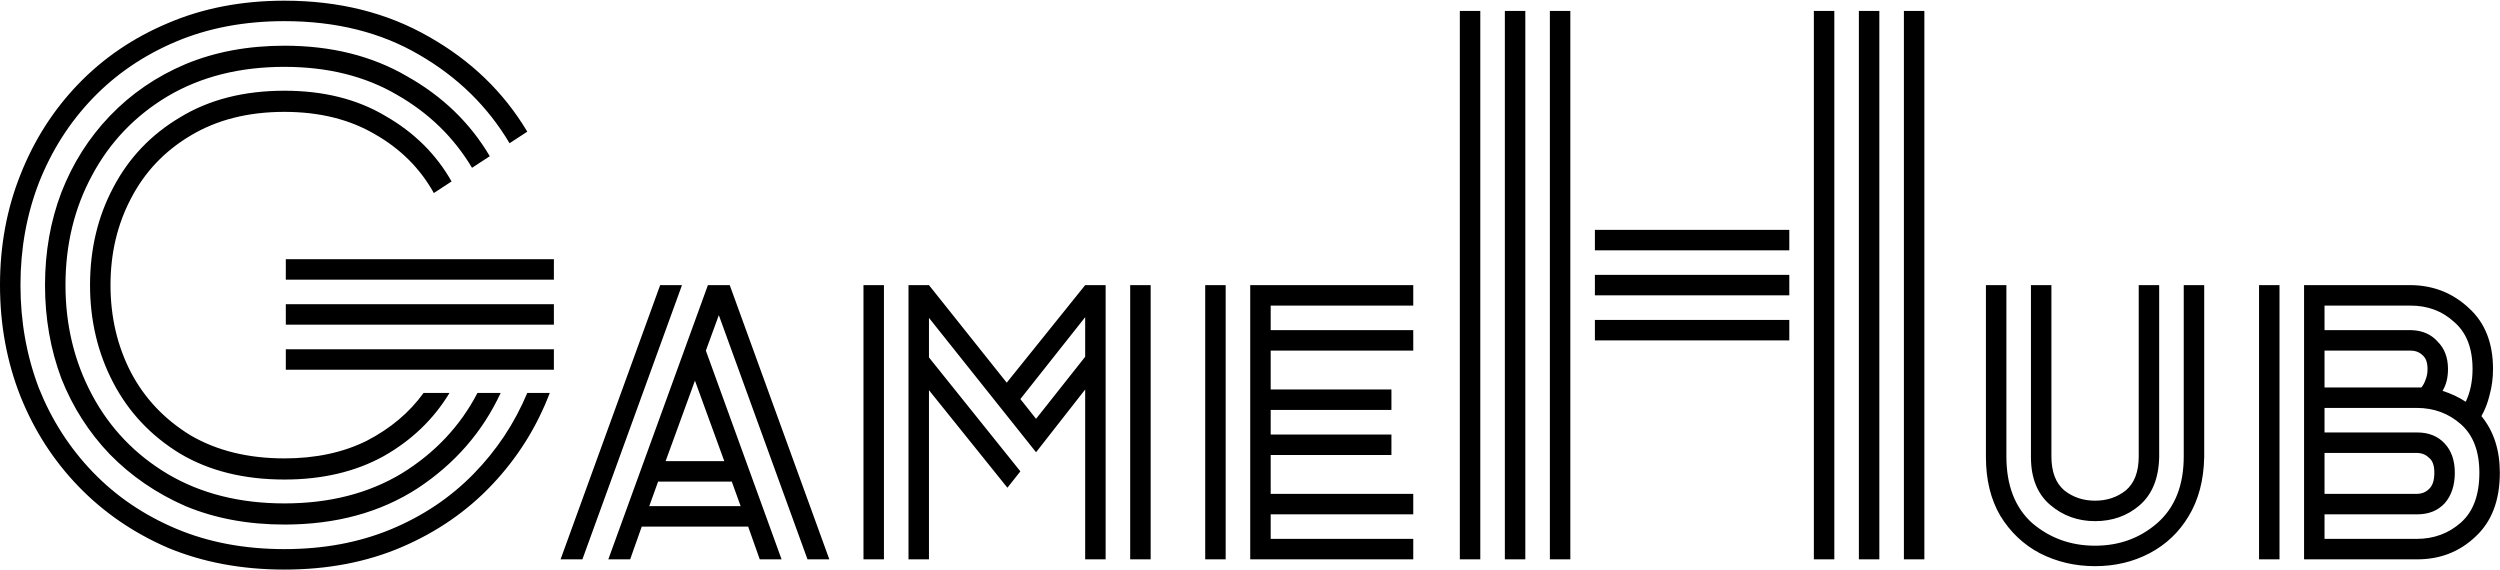
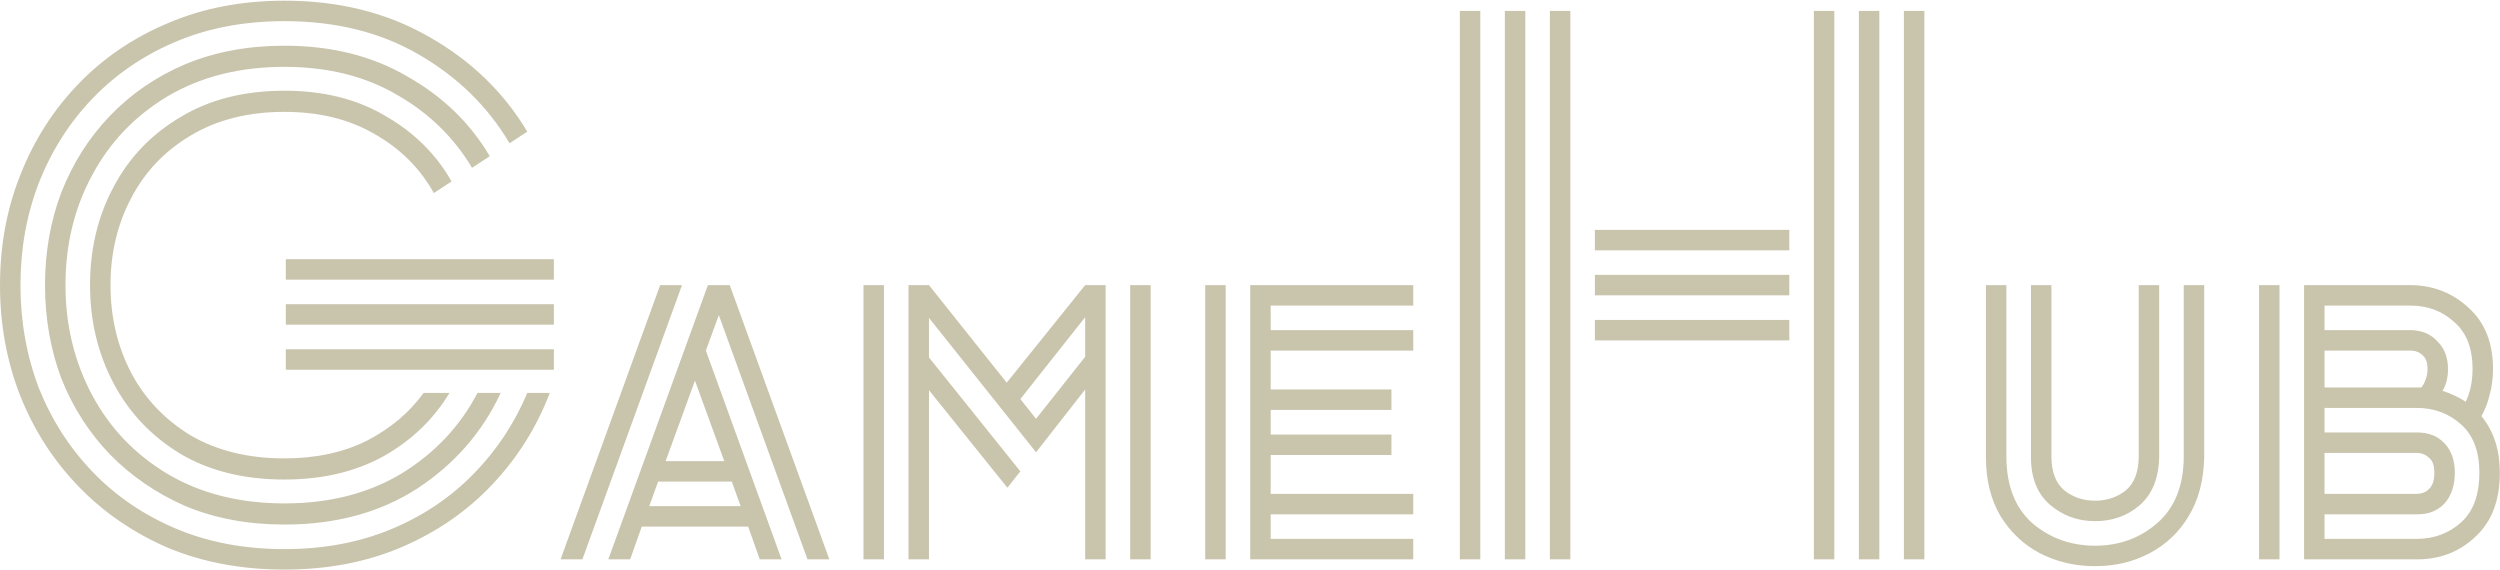
<svg xmlns="http://www.w3.org/2000/svg" width="733" height="167" viewBox="0 0 733 167" fill="none">
-   <path d="M83.8 82V76H162.4V82H83.8ZM83.8 95.2V89.2H162.4V95.2H83.8ZM83.8 108.4V102.4H162.4V108.4H83.8ZM83.4 167C70.867 167 59.467 164.867 49.2 160.6C39.067 156.2 30.333 150.2 23 142.6C15.667 135 10 126.2 6 116.2C2 106.067 2.38419e-07 95.2 2.38419e-07 83.6C2.38419e-07 72 2 61.2 6 51.2C10 41.067 15.667 32.2 23 24.6C30.333 17 39.067 11.067 49.2 6.8C59.467 2.4 70.867 0.2 83.4 0.2C99.4 0.2 113.533 3.733 125.8 10.8C138.067 17.733 147.667 27 154.6 38.6L149.4 42C143 31.2 134.133 22.533 122.8 16C111.6 9.467 98.467 6.2 83.4 6.2C71.667 6.2 61.067 8.2 51.6 12.2C42.133 16.2 34 21.733 27.2 28.8C20.4 35.867 15.133 44.133 11.4 53.6C7.8 62.933 6 72.933 6 83.6C6 94.267 7.8 104.333 11.4 113.8C15.133 123.133 20.4 131.333 27.2 138.4C34 145.467 42.133 151 51.6 155C61.067 159 71.667 161 83.4 161C94.867 161 105.267 159.067 114.6 155.2C123.933 151.333 132 145.933 138.8 139C145.6 132.067 150.867 124.133 154.6 115.2H161.2C157.333 125.333 151.667 134.333 144.2 142.2C136.867 149.933 128.067 156 117.8 160.4C107.533 164.8 96.067 167 83.4 167ZM83.4 140.6C71.533 140.6 61.333 138.067 52.8 133C44.267 127.8 37.733 120.867 33.2 112.2C28.667 103.533 26.4 94 26.4 83.6C26.4 73.067 28.667 63.533 33.2 55C37.733 46.333 44.267 39.467 52.8 34.4C61.333 29.2 71.533 26.6 83.4 26.6C94.867 26.6 104.733 29.067 113 34C121.4 38.8 127.867 45.2 132.4 53.2L127.2 56.6C123.2 49.4 117.467 43.667 110 39.4C102.533 35 93.667 32.8 83.4 32.8C72.733 32.8 63.533 35.133 55.8 39.8C48.2 44.333 42.4 50.467 38.4 58.2C34.4 65.8 32.4 74.267 32.4 83.6C32.4 92.933 34.4 101.467 38.4 109.2C42.4 116.8 48.2 122.933 55.8 127.6C63.533 132.133 72.733 134.4 83.4 134.4C92.6 134.4 100.667 132.667 107.6 129.2C114.533 125.6 120.067 120.933 124.2 115.2H131.8C127.133 122.933 120.667 129.133 112.4 133.8C104.133 138.333 94.467 140.6 83.4 140.6ZM83.4 153.8C72.733 153.8 63.067 152 54.4 148.4C45.867 144.667 38.467 139.6 32.2 133.2C26.067 126.8 21.333 119.4 18 111C14.8 102.467 13.2 93.333 13.2 83.6C13.2 73.867 14.8 64.8 18 56.4C21.333 47.867 26.067 40.4 32.2 34C38.467 27.467 45.867 22.4 54.4 18.8C63.067 15.2 72.733 13.4 83.4 13.4C97.133 13.4 109.133 16.4 119.4 22.4C129.8 28.267 137.867 36.067 143.6 45.8L138.4 49.2C133.067 40.267 125.733 33.133 116.4 27.8C107.067 22.333 96.067 19.6 83.4 19.6C70.333 19.6 58.933 22.467 49.2 28.2C39.6 33.933 32.2 41.667 27 51.4C21.8 61 19.2 71.733 19.2 83.6C19.2 95.333 21.8 106.067 27 115.8C32.2 125.533 39.6 133.267 49.2 139C58.933 144.733 70.333 147.6 83.4 147.6C96.6 147.6 108.067 144.667 117.8 138.8C127.533 132.8 134.933 124.933 140 115.2H146.8C141.467 126.667 133.333 136 122.4 143.2C111.467 150.267 98.467 153.8 83.4 153.8ZM178.359 164L207.559 83.6H213.959L243.159 164H236.759L210.759 92.4L206.959 102.8L229.159 164H222.759L219.359 154.4H188.159L184.759 164H178.359ZM164.359 164L193.559 83.6H199.959L170.759 164H164.359ZM195.159 135.2H212.359L203.759 111.6L195.159 135.2ZM190.359 148.4H217.159L214.559 141.2H192.959L190.359 148.4ZM253.172 164V83.6H259.172V164H253.172ZM331.372 164V83.6H337.372V164H331.372ZM266.372 164V83.6H272.372L295.172 112.2L318.172 83.6H324.172V164H318.172V114.2L303.772 132.6L272.372 93.2V104.8L299.172 138.2L295.372 143L272.372 114.4V164H266.372ZM318.172 93L299.172 117L303.772 122.8L318.172 104.6V93ZM366.567 164V83.6H414.367V89.6H372.567V96.8H414.367V102.8H372.567V114.2H407.967V120.2H372.567V127.4H407.967V133.4H372.567V144.8H414.367V150.8H372.567V158H414.367V164H366.567ZM353.367 164V83.6H359.367V164H353.367ZM454.423 164V3.2H460.423V164H454.423ZM428.023 164V3.2H434.023V164H428.023ZM441.223 164V3.2H447.223V164H441.223ZM558.223 164V3.2H564.223V164H558.223ZM531.823 164V3.2H537.823V164H531.823ZM545.023 164V3.2H551.023V164H545.023ZM467.623 73.4V67.4H524.623V73.4H467.623ZM467.623 86.6V80.6H524.623V86.6H467.623ZM467.623 99.8V93.8H524.623V99.8H467.623ZM582.273 134V83.6H588.273V133.8C588.273 142.333 590.807 148.867 595.873 153.4C601.073 157.8 607.207 160 614.273 160C621.34 160 627.407 157.8 632.473 153.4C637.673 148.867 640.273 142.333 640.273 133.8V83.6H646.273V134C646.14 140.8 644.607 146.6 641.673 151.4C638.873 156.067 635.073 159.667 630.273 162.2C625.473 164.733 620.14 166 614.273 166C608.407 166 603.007 164.733 598.073 162.2C593.273 159.667 589.407 156 586.473 151.2C583.673 146.4 582.273 140.667 582.273 134ZM595.473 134V83.6H601.473V133.8C601.473 138.333 602.74 141.667 605.273 143.8C607.807 145.8 610.807 146.8 614.273 146.8C617.74 146.8 620.74 145.8 623.273 143.8C625.807 141.667 627.073 138.333 627.073 133.8V83.6H633.073V134C632.94 140.267 631.007 145 627.273 148.2C623.673 151.267 619.34 152.8 614.273 152.8C609.207 152.8 604.807 151.2 601.073 148C597.34 144.8 595.473 140.133 595.473 134ZM675.552 164V83.6H707.152C713.685 83.733 719.285 86 723.952 90.4C728.618 94.667 730.952 100.6 730.952 108.2C730.952 110.867 730.618 113.4 729.952 115.8C729.418 118.067 728.618 120.133 727.552 122C731.152 126.4 732.952 131.933 732.952 138.6C732.952 146.733 730.552 153 725.752 157.4C721.085 161.8 715.418 164 708.752 164H675.552ZM662.352 164V83.6H668.352V164H662.352ZM706.752 89.6H681.552V96.8H707.152C710.352 96.933 712.885 98.067 714.752 100.2C716.752 102.2 717.752 104.867 717.752 108.2C717.752 110.733 717.218 112.867 716.152 114.6C718.685 115.4 720.952 116.467 722.952 117.8C724.285 115 724.952 111.8 724.952 108.2C724.952 102.067 723.152 97.467 719.552 94.4C716.085 91.2 711.818 89.6 706.752 89.6ZM706.752 102.8H681.552V113.6H708.752C709.152 113.6 709.552 113.6 709.952 113.6C710.485 112.933 710.885 112.2 711.152 111.4C711.552 110.467 711.752 109.4 711.752 108.2C711.752 106.333 711.285 105 710.352 104.2C709.418 103.267 708.218 102.8 706.752 102.8ZM708.552 119.6H681.552V126.8H708.752C712.085 126.8 714.752 127.867 716.752 130C718.752 132.133 719.752 135 719.752 138.6C719.752 142.333 718.752 145.333 716.752 147.6C714.752 149.733 712.085 150.8 708.752 150.8H681.552V158H708.552C713.618 158 717.952 156.4 721.552 153.2C725.152 150 726.952 145.133 726.952 138.6C726.952 132.333 725.152 127.6 721.552 124.4C717.952 121.2 713.618 119.6 708.552 119.6ZM708.552 132.8H681.552V144.8H708.552C710.018 144.8 711.218 144.333 712.152 143.4C713.218 142.467 713.752 140.867 713.752 138.6C713.752 136.467 713.218 135 712.152 134.2C711.218 133.267 710.018 132.8 708.552 132.8Z" fill="black" />
+   <path d="M83.8 82V76H162.4V82H83.8ZM83.8 95.2V89.2H162.4V95.2H83.8ZM83.8 108.4V102.4H162.4V108.4H83.8ZM83.4 167C70.867 167 59.467 164.867 49.2 160.6C39.067 156.2 30.333 150.2 23 142.6C15.667 135 10 126.2 6 116.2C2 106.067 2.38419e-07 95.2 2.38419e-07 83.6C2.38419e-07 72 2 61.2 6 51.2C10 41.067 15.667 32.2 23 24.6C30.333 17 39.067 11.067 49.2 6.8C59.467 2.4 70.867 0.2 83.4 0.2C99.4 0.2 113.533 3.733 125.8 10.8C138.067 17.733 147.667 27 154.6 38.6L149.4 42C143 31.2 134.133 22.533 122.8 16C111.6 9.467 98.467 6.2 83.4 6.2C71.667 6.2 61.067 8.2 51.6 12.2C42.133 16.2 34 21.733 27.2 28.8C20.4 35.867 15.133 44.133 11.4 53.6C7.8 62.933 6 72.933 6 83.6C6 94.267 7.8 104.333 11.4 113.8C15.133 123.133 20.4 131.333 27.2 138.4C34 145.467 42.133 151 51.6 155C61.067 159 71.667 161 83.4 161C94.867 161 105.267 159.067 114.6 155.2C123.933 151.333 132 145.933 138.8 139C145.6 132.067 150.867 124.133 154.6 115.2H161.2C157.333 125.333 151.667 134.333 144.2 142.2C136.867 149.933 128.067 156 117.8 160.4C107.533 164.8 96.067 167 83.4 167ZM83.4 140.6C71.533 140.6 61.333 138.067 52.8 133C44.267 127.8 37.733 120.867 33.2 112.2C28.667 103.533 26.4 94 26.4 83.6C26.4 73.067 28.667 63.533 33.2 55C37.733 46.333 44.267 39.467 52.8 34.4C61.333 29.2 71.533 26.6 83.4 26.6C94.867 26.6 104.733 29.067 113 34C121.4 38.8 127.867 45.2 132.4 53.2L127.2 56.6C123.2 49.4 117.467 43.667 110 39.4C102.533 35 93.667 32.8 83.4 32.8C72.733 32.8 63.533 35.133 55.8 39.8C48.2 44.333 42.4 50.467 38.4 58.2C34.4 65.8 32.4 74.267 32.4 83.6C32.4 92.933 34.4 101.467 38.4 109.2C42.4 116.8 48.2 122.933 55.8 127.6C63.533 132.133 72.733 134.4 83.4 134.4C92.6 134.4 100.667 132.667 107.6 129.2C114.533 125.6 120.067 120.933 124.2 115.2H131.8C127.133 122.933 120.667 129.133 112.4 133.8C104.133 138.333 94.467 140.6 83.4 140.6ZM83.4 153.8C72.733 153.8 63.067 152 54.4 148.4C45.867 144.667 38.467 139.6 32.2 133.2C26.067 126.8 21.333 119.4 18 111C14.8 102.467 13.2 93.333 13.2 83.6C13.2 73.867 14.8 64.8 18 56.4C21.333 47.867 26.067 40.4 32.2 34C38.467 27.467 45.867 22.4 54.4 18.8C63.067 15.2 72.733 13.4 83.4 13.4C97.133 13.4 109.133 16.4 119.4 22.4C129.8 28.267 137.867 36.067 143.6 45.8L138.4 49.2C133.067 40.267 125.733 33.133 116.4 27.8C107.067 22.333 96.067 19.6 83.4 19.6C70.333 19.6 58.933 22.467 49.2 28.2C39.6 33.933 32.2 41.667 27 51.4C21.8 61 19.2 71.733 19.2 83.6C19.2 95.333 21.8 106.067 27 115.8C32.2 125.533 39.6 133.267 49.2 139C58.933 144.733 70.333 147.6 83.4 147.6C96.6 147.6 108.067 144.667 117.8 138.8C127.533 132.8 134.933 124.933 140 115.2H146.8C141.467 126.667 133.333 136 122.4 143.2C111.467 150.267 98.467 153.8 83.4 153.8ZM178.359 164L207.559 83.6H213.959L243.159 164H236.759L210.759 92.4L206.959 102.8L229.159 164H222.759L219.359 154.4H188.159L184.759 164H178.359ZM164.359 164L193.559 83.6H199.959L170.759 164H164.359ZM195.159 135.2H212.359L203.759 111.6L195.159 135.2ZM190.359 148.4H217.159L214.559 141.2H192.959L190.359 148.4ZM253.172 164V83.6H259.172V164H253.172ZM331.372 164V83.6H337.372V164H331.372ZM266.372 164V83.6H272.372L295.172 112.2L318.172 83.6H324.172V164H318.172V114.2L303.772 132.6L272.372 93.2V104.8L299.172 138.2L295.372 143L272.372 114.4V164H266.372ZM318.172 93L299.172 117L303.772 122.8L318.172 104.6V93ZM366.567 164V83.6H414.367V89.6H372.567V96.8H414.367V102.8H372.567V114.2H407.967V120.2H372.567V127.4H407.967V133.4H372.567V144.8H414.367V150.8H372.567V158H414.367V164H366.567ZM353.367 164V83.6H359.367V164H353.367ZM454.423 164V3.2H460.423V164H454.423ZM428.023 164V3.2H434.023V164H428.023ZM441.223 164V3.2H447.223V164H441.223ZM558.223 164V3.2H564.223V164H558.223ZM531.823 164V3.2H537.823V164H531.823ZM545.023 164V3.2H551.023V164H545.023ZM467.623 73.4V67.4H524.623V73.4H467.623ZM467.623 86.6V80.6H524.623V86.6H467.623ZM467.623 99.8V93.8H524.623V99.8H467.623ZM582.273 134V83.6H588.273V133.8C588.273 142.333 590.807 148.867 595.873 153.4C601.073 157.8 607.207 160 614.273 160C621.34 160 627.407 157.8 632.473 153.4C637.673 148.867 640.273 142.333 640.273 133.8V83.6H646.273V134C646.14 140.8 644.607 146.6 641.673 151.4C638.873 156.067 635.073 159.667 630.273 162.2C625.473 164.733 620.14 166 614.273 166C608.407 166 603.007 164.733 598.073 162.2C593.273 159.667 589.407 156 586.473 151.2C583.673 146.4 582.273 140.667 582.273 134ZM595.473 134V83.6H601.473V133.8C601.473 138.333 602.74 141.667 605.273 143.8C607.807 145.8 610.807 146.8 614.273 146.8C617.74 146.8 620.74 145.8 623.273 143.8C625.807 141.667 627.073 138.333 627.073 133.8V83.6H633.073V134C632.94 140.267 631.007 145 627.273 148.2C623.673 151.267 619.34 152.8 614.273 152.8C609.207 152.8 604.807 151.2 601.073 148C597.34 144.8 595.473 140.133 595.473 134ZM675.552 164V83.6H707.152C713.685 83.733 719.285 86 723.952 90.4C728.618 94.667 730.952 100.6 730.952 108.2C730.952 110.867 730.618 113.4 729.952 115.8C729.418 118.067 728.618 120.133 727.552 122C731.152 126.4 732.952 131.933 732.952 138.6C732.952 146.733 730.552 153 725.752 157.4C721.085 161.8 715.418 164 708.752 164H675.552ZM662.352 164V83.6H668.352V164H662.352ZM706.752 89.6H681.552V96.8H707.152C710.352 96.933 712.885 98.067 714.752 100.2C716.752 102.2 717.752 104.867 717.752 108.2C717.752 110.733 717.218 112.867 716.152 114.6C718.685 115.4 720.952 116.467 722.952 117.8C724.285 115 724.952 111.8 724.952 108.2C724.952 102.067 723.152 97.467 719.552 94.4C716.085 91.2 711.818 89.6 706.752 89.6ZM706.752 102.8H681.552V113.6H708.752C709.152 113.6 709.552 113.6 709.952 113.6C710.485 112.933 710.885 112.2 711.152 111.4C711.552 110.467 711.752 109.4 711.752 108.2C711.752 106.333 711.285 105 710.352 104.2C709.418 103.267 708.218 102.8 706.752 102.8ZM708.552 119.6H681.552V126.8H708.752C712.085 126.8 714.752 127.867 716.752 130C718.752 132.133 719.752 135 719.752 138.6C719.752 142.333 718.752 145.333 716.752 147.6C714.752 149.733 712.085 150.8 708.752 150.8H681.552V158H708.552C713.618 158 717.952 156.4 721.552 153.2C725.152 150 726.952 145.133 726.952 138.6C726.952 132.333 725.152 127.6 721.552 124.4C717.952 121.2 713.618 119.6 708.552 119.6ZM708.552 132.8H681.552V144.8H708.552C710.018 144.8 711.218 144.333 712.152 143.4C713.218 142.467 713.752 140.867 713.752 138.6C713.752 136.467 713.218 135 712.152 134.2C711.218 133.267 710.018 132.8 708.552 132.8Z" fill="#C9C4AC" />
</svg>
